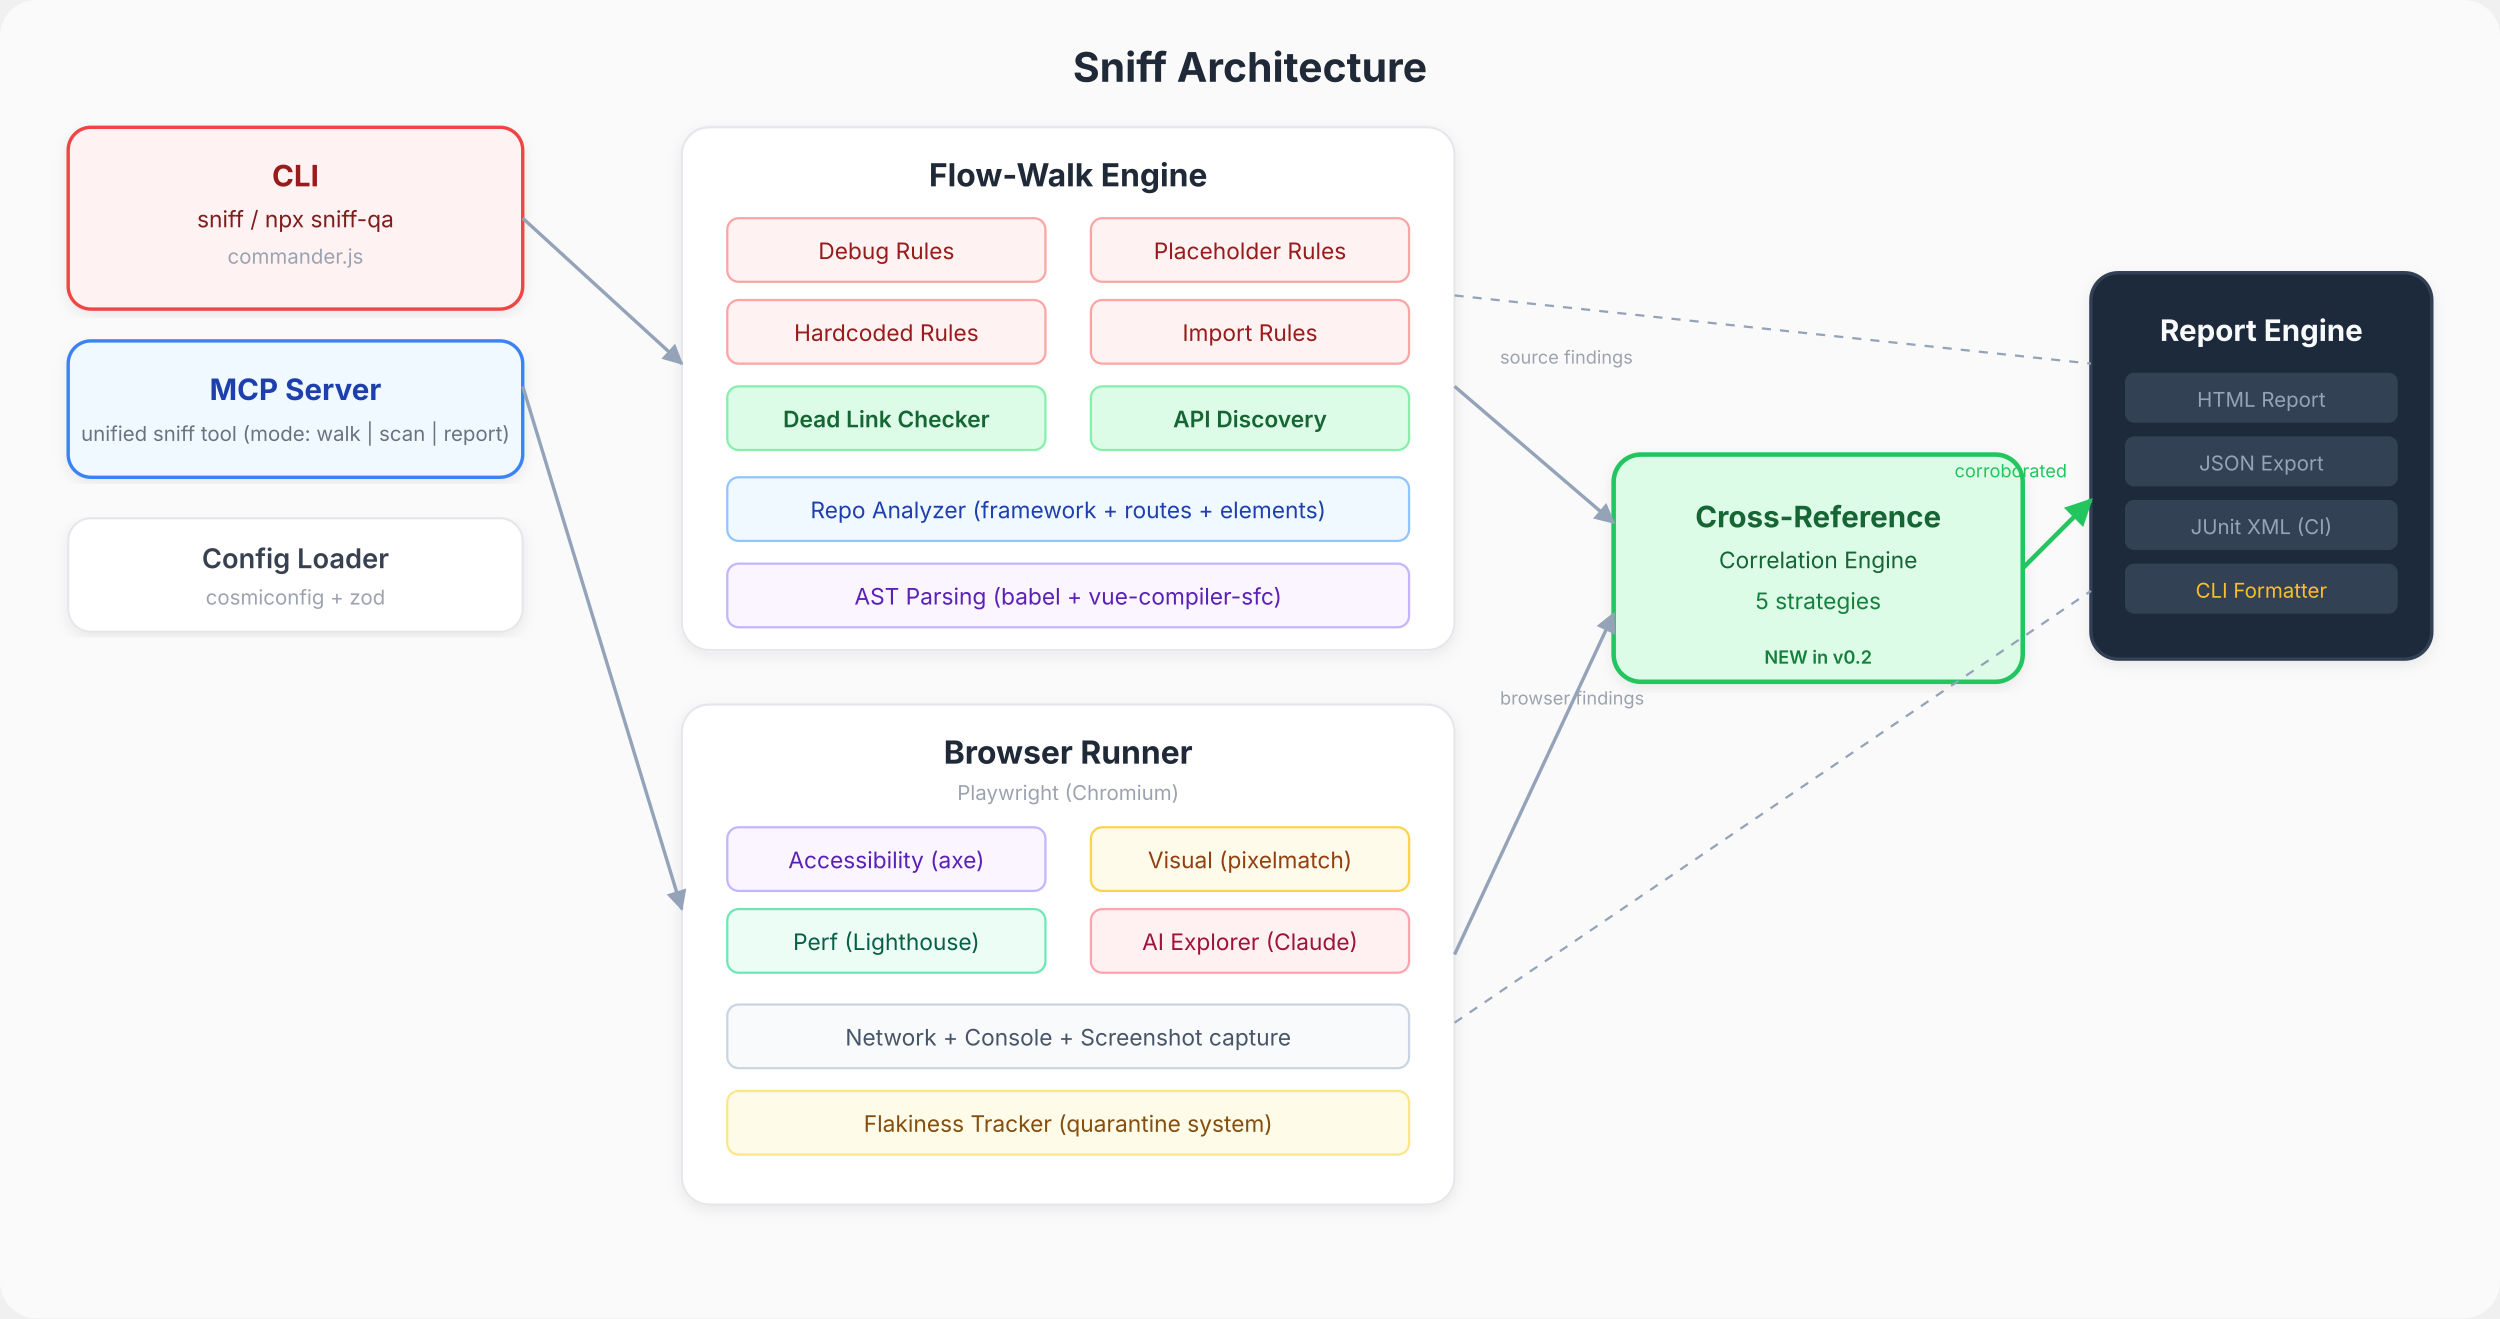
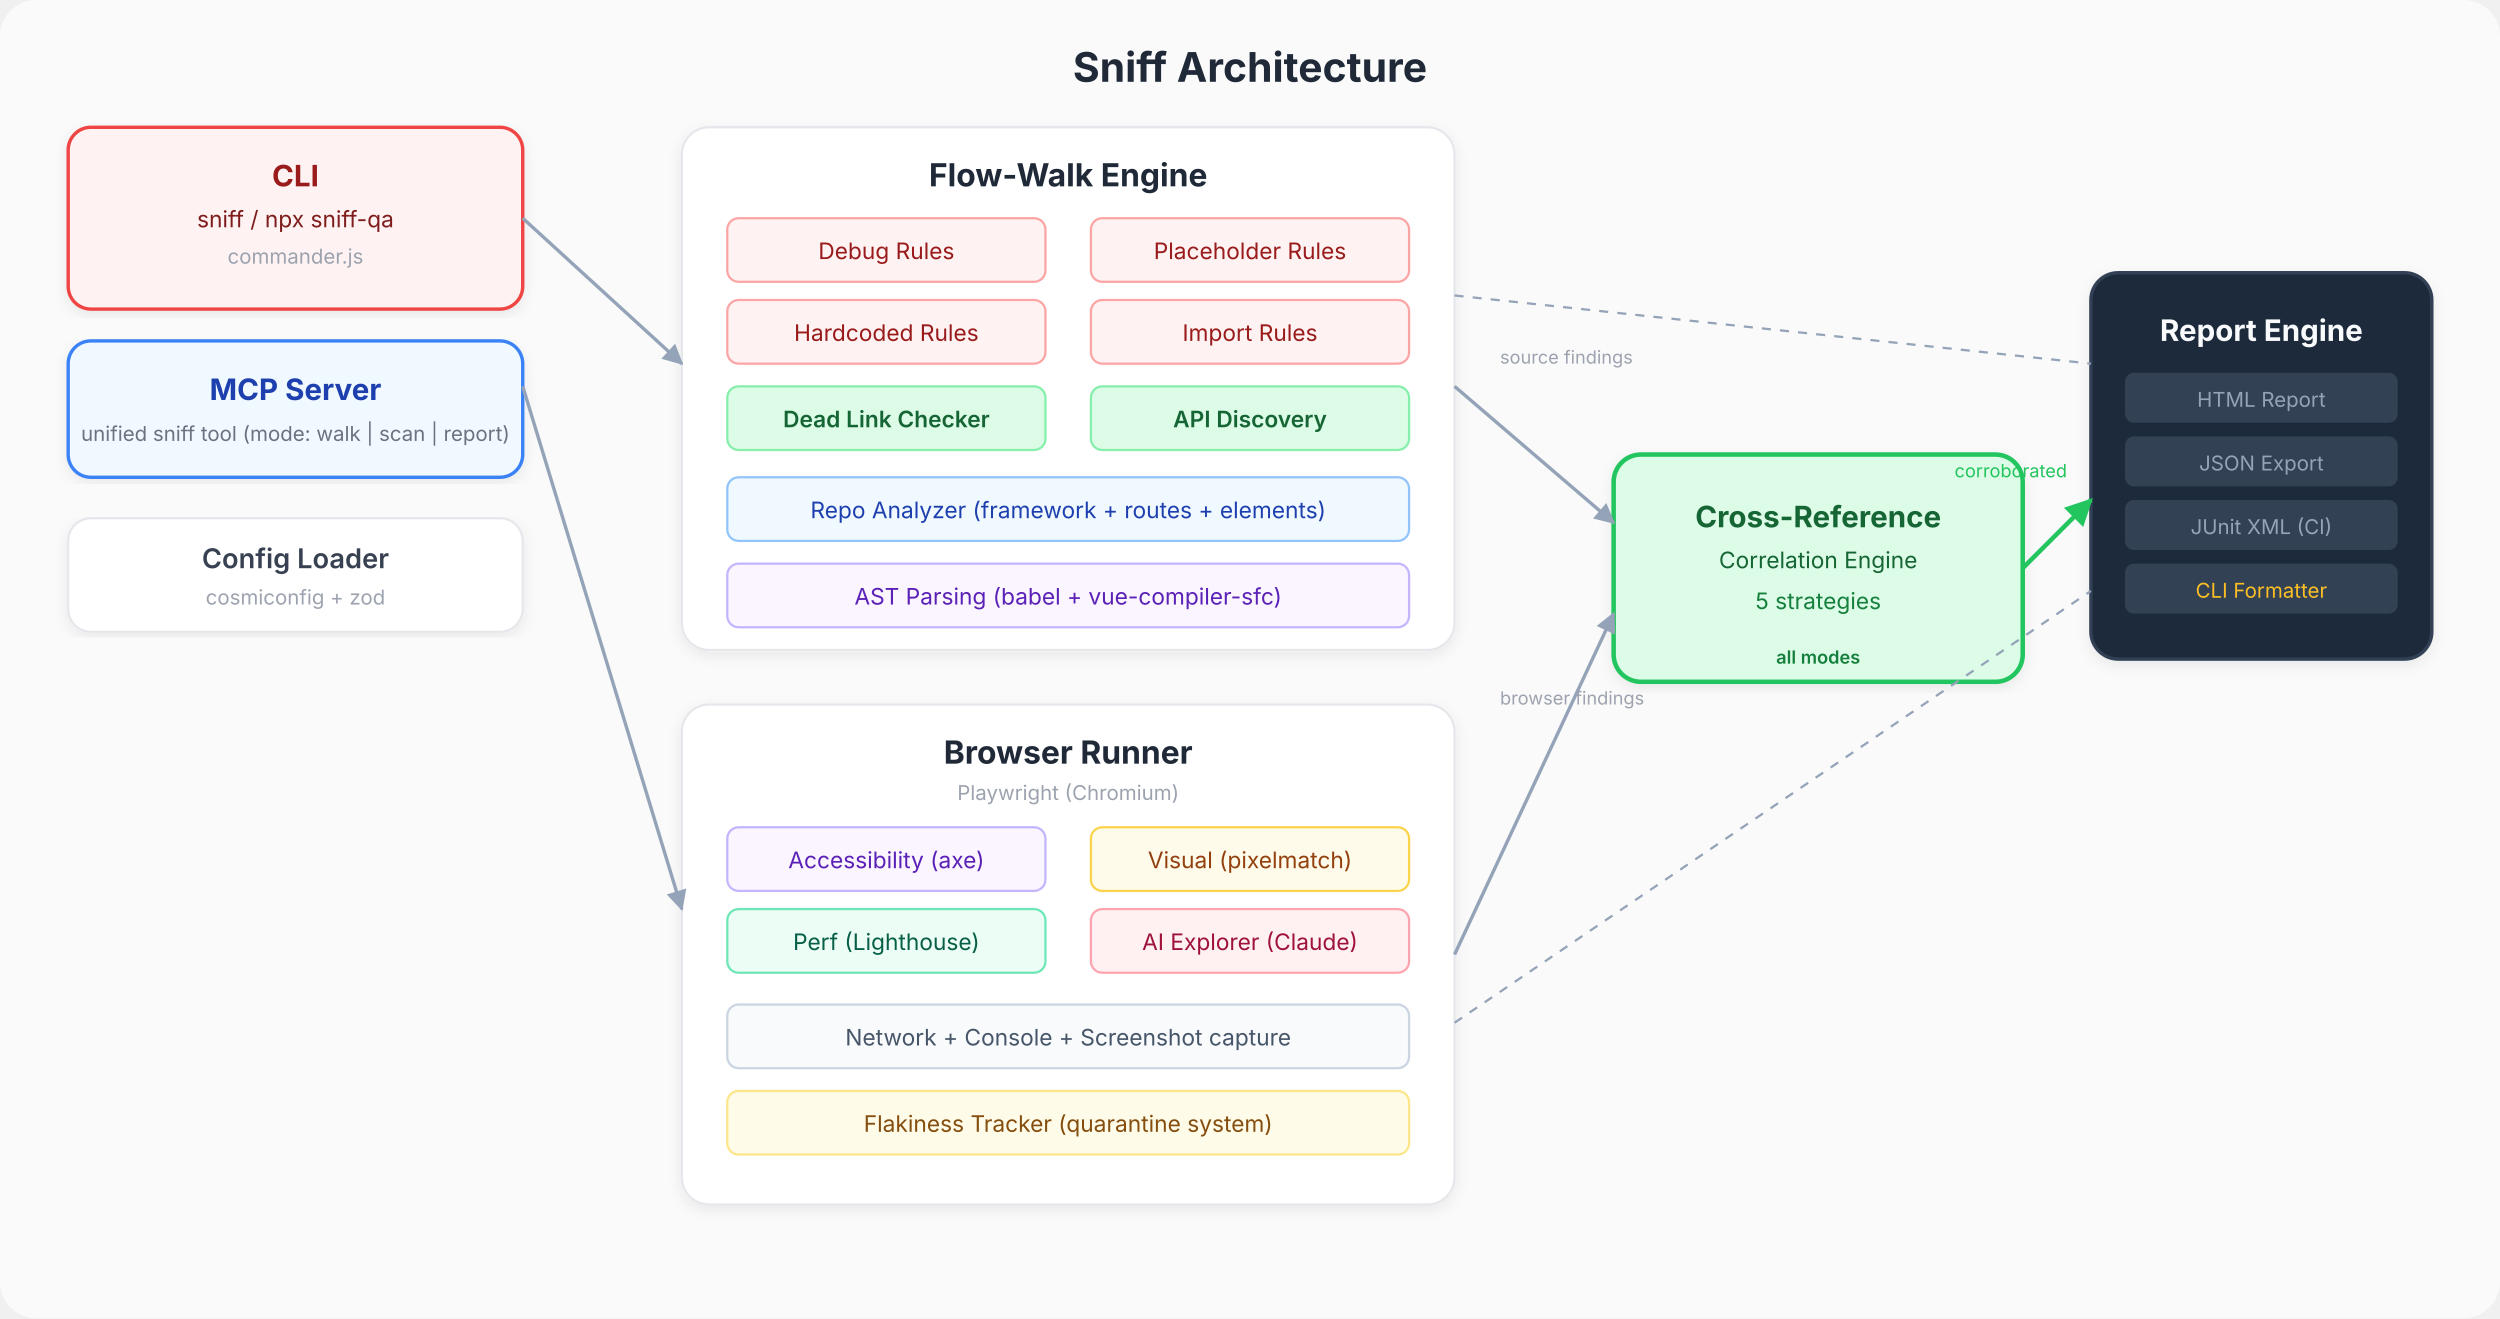
<svg xmlns="http://www.w3.org/2000/svg" viewBox="0 0 1100 580" font-family="-apple-system, system-ui, sans-serif">
  <defs>
    <filter id="s" x="-5%" y="-5%" width="110%" height="110%">
      <feDropShadow dx="0" dy="2" stdDeviation="3" flood-color="#00000012" />
    </filter>
    <marker id="a" viewBox="0 0 10 10" refX="9" refY="5" markerWidth="6" markerHeight="6" orient="auto">
      <path d="M0 0L10 5L0 10z" fill="#94a3b8" />
    </marker>
    <marker id="ag" viewBox="0 0 10 10" refX="9" refY="5" markerWidth="6" markerHeight="6" orient="auto">
      <path d="M0 0L10 5L0 10z" fill="#22c55e" />
    </marker>
  </defs>
  <rect width="1100" height="580" rx="16" fill="#fafafa" />
  <text x="550" y="36" text-anchor="middle" font-size="18" font-weight="700" fill="#1f2937">Sniff Architecture</text>
  <rect x="30" y="56" width="200" height="80" rx="10" fill="#fef2f2" stroke="#ef4444" stroke-width="1.5" filter="url(#s)" />
  <text x="130" y="82" text-anchor="middle" font-size="13" font-weight="700" fill="#991b1b">CLI</text>
  <text x="130" y="100" text-anchor="middle" font-size="10" fill="#7f1d1d">sniff / npx sniff-qa</text>
  <text x="130" y="116" text-anchor="middle" font-size="9" fill="#9ca3af">commander.js</text>
  <rect x="30" y="150" width="200" height="60" rx="10" fill="#f0f9ff" stroke="#3b82f6" stroke-width="1.5" filter="url(#s)" />
  <text x="130" y="176" text-anchor="middle" font-size="13" font-weight="700" fill="#1e40af">MCP Server</text>
  <text x="130" y="194" text-anchor="middle" font-size="9" fill="#6b7280">unified sniff tool (mode: walk | scan | report)</text>
  <rect x="30" y="228" width="200" height="50" rx="10" fill="#fff" stroke="#e5e7eb" stroke-width="1" filter="url(#s)" />
  <text x="130" y="250" text-anchor="middle" font-size="12" font-weight="600" fill="#374151">Config Loader</text>
  <text x="130" y="266" text-anchor="middle" font-size="9" fill="#9ca3af">cosmiconfig + zod</text>
  <rect x="300" y="56" width="340" height="230" rx="12" fill="#fff" stroke="#e5e7eb" stroke-width="1" filter="url(#s)" />
  <text x="470" y="82" text-anchor="middle" font-size="14" font-weight="700" fill="#1f2937">Flow-Walk Engine</text>
  <rect x="320" y="96" width="140" height="28" rx="5" fill="#fef2f2" stroke="#fca5a5" />
  <text x="390" y="114" text-anchor="middle" font-size="10" fill="#991b1b">Debug Rules</text>
  <rect x="480" y="96" width="140" height="28" rx="5" fill="#fef2f2" stroke="#fca5a5" />
  <text x="550" y="114" text-anchor="middle" font-size="10" fill="#991b1b">Placeholder Rules</text>
  <rect x="320" y="132" width="140" height="28" rx="5" fill="#fef2f2" stroke="#fca5a5" />
  <text x="390" y="150" text-anchor="middle" font-size="10" fill="#991b1b">Hardcoded Rules</text>
  <rect x="480" y="132" width="140" height="28" rx="5" fill="#fef2f2" stroke="#fca5a5" />
  <text x="550" y="150" text-anchor="middle" font-size="10" fill="#991b1b">Import Rules</text>
  <rect x="320" y="170" width="140" height="28" rx="5" fill="#dcfce7" stroke="#86efac" />
  <text x="390" y="188" text-anchor="middle" font-size="10" font-weight="600" fill="#166534">Dead Link Checker</text>
  <rect x="480" y="170" width="140" height="28" rx="5" fill="#dcfce7" stroke="#86efac" />
  <text x="550" y="188" text-anchor="middle" font-size="10" font-weight="600" fill="#166534">API Discovery</text>
  <rect x="320" y="210" width="300" height="28" rx="5" fill="#f0f9ff" stroke="#93c5fd" />
  <text x="470" y="228" text-anchor="middle" font-size="10" fill="#1e40af">Repo Analyzer (framework + routes + elements)</text>
  <rect x="320" y="248" width="300" height="28" rx="5" fill="#faf5ff" stroke="#c4b5fd" />
  <text x="470" y="266" text-anchor="middle" font-size="10" fill="#5b21b6">AST Parsing (babel + vue-compiler-sfc)</text>
  <rect x="300" y="310" width="340" height="220" rx="12" fill="#fff" stroke="#e5e7eb" stroke-width="1" filter="url(#s)" />
  <text x="470" y="336" text-anchor="middle" font-size="14" font-weight="700" fill="#1f2937">Browser Runner</text>
  <text x="470" y="352" text-anchor="middle" font-size="9" fill="#9ca3af">Playwright (Chromium)</text>
  <rect x="320" y="364" width="140" height="28" rx="5" fill="#faf5ff" stroke="#c4b5fd" />
  <text x="390" y="382" text-anchor="middle" font-size="10" fill="#5b21b6">Accessibility (axe)</text>
  <rect x="480" y="364" width="140" height="28" rx="5" fill="#fffbeb" stroke="#fcd34d" />
  <text x="550" y="382" text-anchor="middle" font-size="10" fill="#92400e">Visual (pixelmatch)</text>
  <rect x="320" y="400" width="140" height="28" rx="5" fill="#ecfdf5" stroke="#6ee7b7" />
  <text x="390" y="418" text-anchor="middle" font-size="10" fill="#065f46">Perf (Lighthouse)</text>
  <rect x="480" y="400" width="140" height="28" rx="5" fill="#fff1f2" stroke="#fda4af" />
  <text x="550" y="418" text-anchor="middle" font-size="10" fill="#9f1239">AI Explorer (Claude)</text>
  <rect x="320" y="442" width="300" height="28" rx="5" fill="#f8fafc" stroke="#cbd5e1" />
  <text x="470" y="460" text-anchor="middle" font-size="10" fill="#475569">Network + Console + Screenshot capture</text>
  <rect x="320" y="480" width="300" height="28" rx="5" fill="#fefce8" stroke="#fde68a" />
  <text x="470" y="498" text-anchor="middle" font-size="10" fill="#854d0e">Flakiness Tracker (quarantine system)</text>
  <rect x="710" y="200" width="180" height="100" rx="12" fill="#dcfce7" stroke="#22c55e" stroke-width="2" filter="url(#s)" />
  <text x="800" y="232" text-anchor="middle" font-size="13" font-weight="700" fill="#166534">Cross-Reference</text>
  <text x="800" y="250" text-anchor="middle" font-size="10" fill="#166534">Correlation Engine</text>
  <text x="800" y="268" text-anchor="middle" font-size="10" fill="#15803d">5 strategies</text>
-   <text x="800" y="292" text-anchor="middle" font-size="8" font-weight="600" fill="#15803d">NEW in v0.2</text>
+   <text x="800" y="292" text-anchor="middle" font-size="8" font-weight="600" fill="#15803d">all modes</text>
  <rect x="920" y="120" width="150" height="170" rx="12" fill="#1e293b" stroke="#334155" stroke-width="1.5" filter="url(#s)" />
  <text x="995" y="150" text-anchor="middle" font-size="13" font-weight="700" fill="#f8fafc">Report Engine</text>
  <rect x="935" y="164" width="120" height="22" rx="4" fill="#334155" />
  <text x="995" y="179" text-anchor="middle" font-size="9" fill="#94a3b8">HTML Report</text>
  <rect x="935" y="192" width="120" height="22" rx="4" fill="#334155" />
  <text x="995" y="207" text-anchor="middle" font-size="9" fill="#94a3b8">JSON Export</text>
  <rect x="935" y="220" width="120" height="22" rx="4" fill="#334155" />
  <text x="995" y="235" text-anchor="middle" font-size="9" fill="#94a3b8">JUnit XML (CI)</text>
  <rect x="935" y="248" width="120" height="22" rx="4" fill="#334155" />
  <text x="995" y="263" text-anchor="middle" font-size="9" fill="#fbbf24">CLI Formatter</text>
  <line x1="230" y1="96" x2="300" y2="160" stroke="#94a3b8" stroke-width="1.5" marker-end="url(#a)" />
  <line x1="230" y1="170" x2="300" y2="400" stroke="#94a3b8" stroke-width="1.5" marker-end="url(#a)" />
  <line x1="640" y1="170" x2="710" y2="230" stroke="#94a3b8" stroke-width="1.5" marker-end="url(#a)" />
  <line x1="640" y1="420" x2="710" y2="270" stroke="#94a3b8" stroke-width="1.5" marker-end="url(#a)" />
  <line x1="890" y1="250" x2="920" y2="220" stroke="#22c55e" stroke-width="2" marker-end="url(#ag)" />
  <line x1="640" y1="130" x2="920" y2="160" stroke="#94a3b8" stroke-width="1" stroke-dasharray="4" />
  <line x1="640" y1="450" x2="920" y2="260" stroke="#94a3b8" stroke-width="1" stroke-dasharray="4" />
  <text x="660" y="160" font-size="8" fill="#9ca3af">source findings</text>
  <text x="660" y="310" font-size="8" fill="#9ca3af">browser findings</text>
  <text x="860" y="210" font-size="8" fill="#22c55e">corroborated</text>
</svg>
